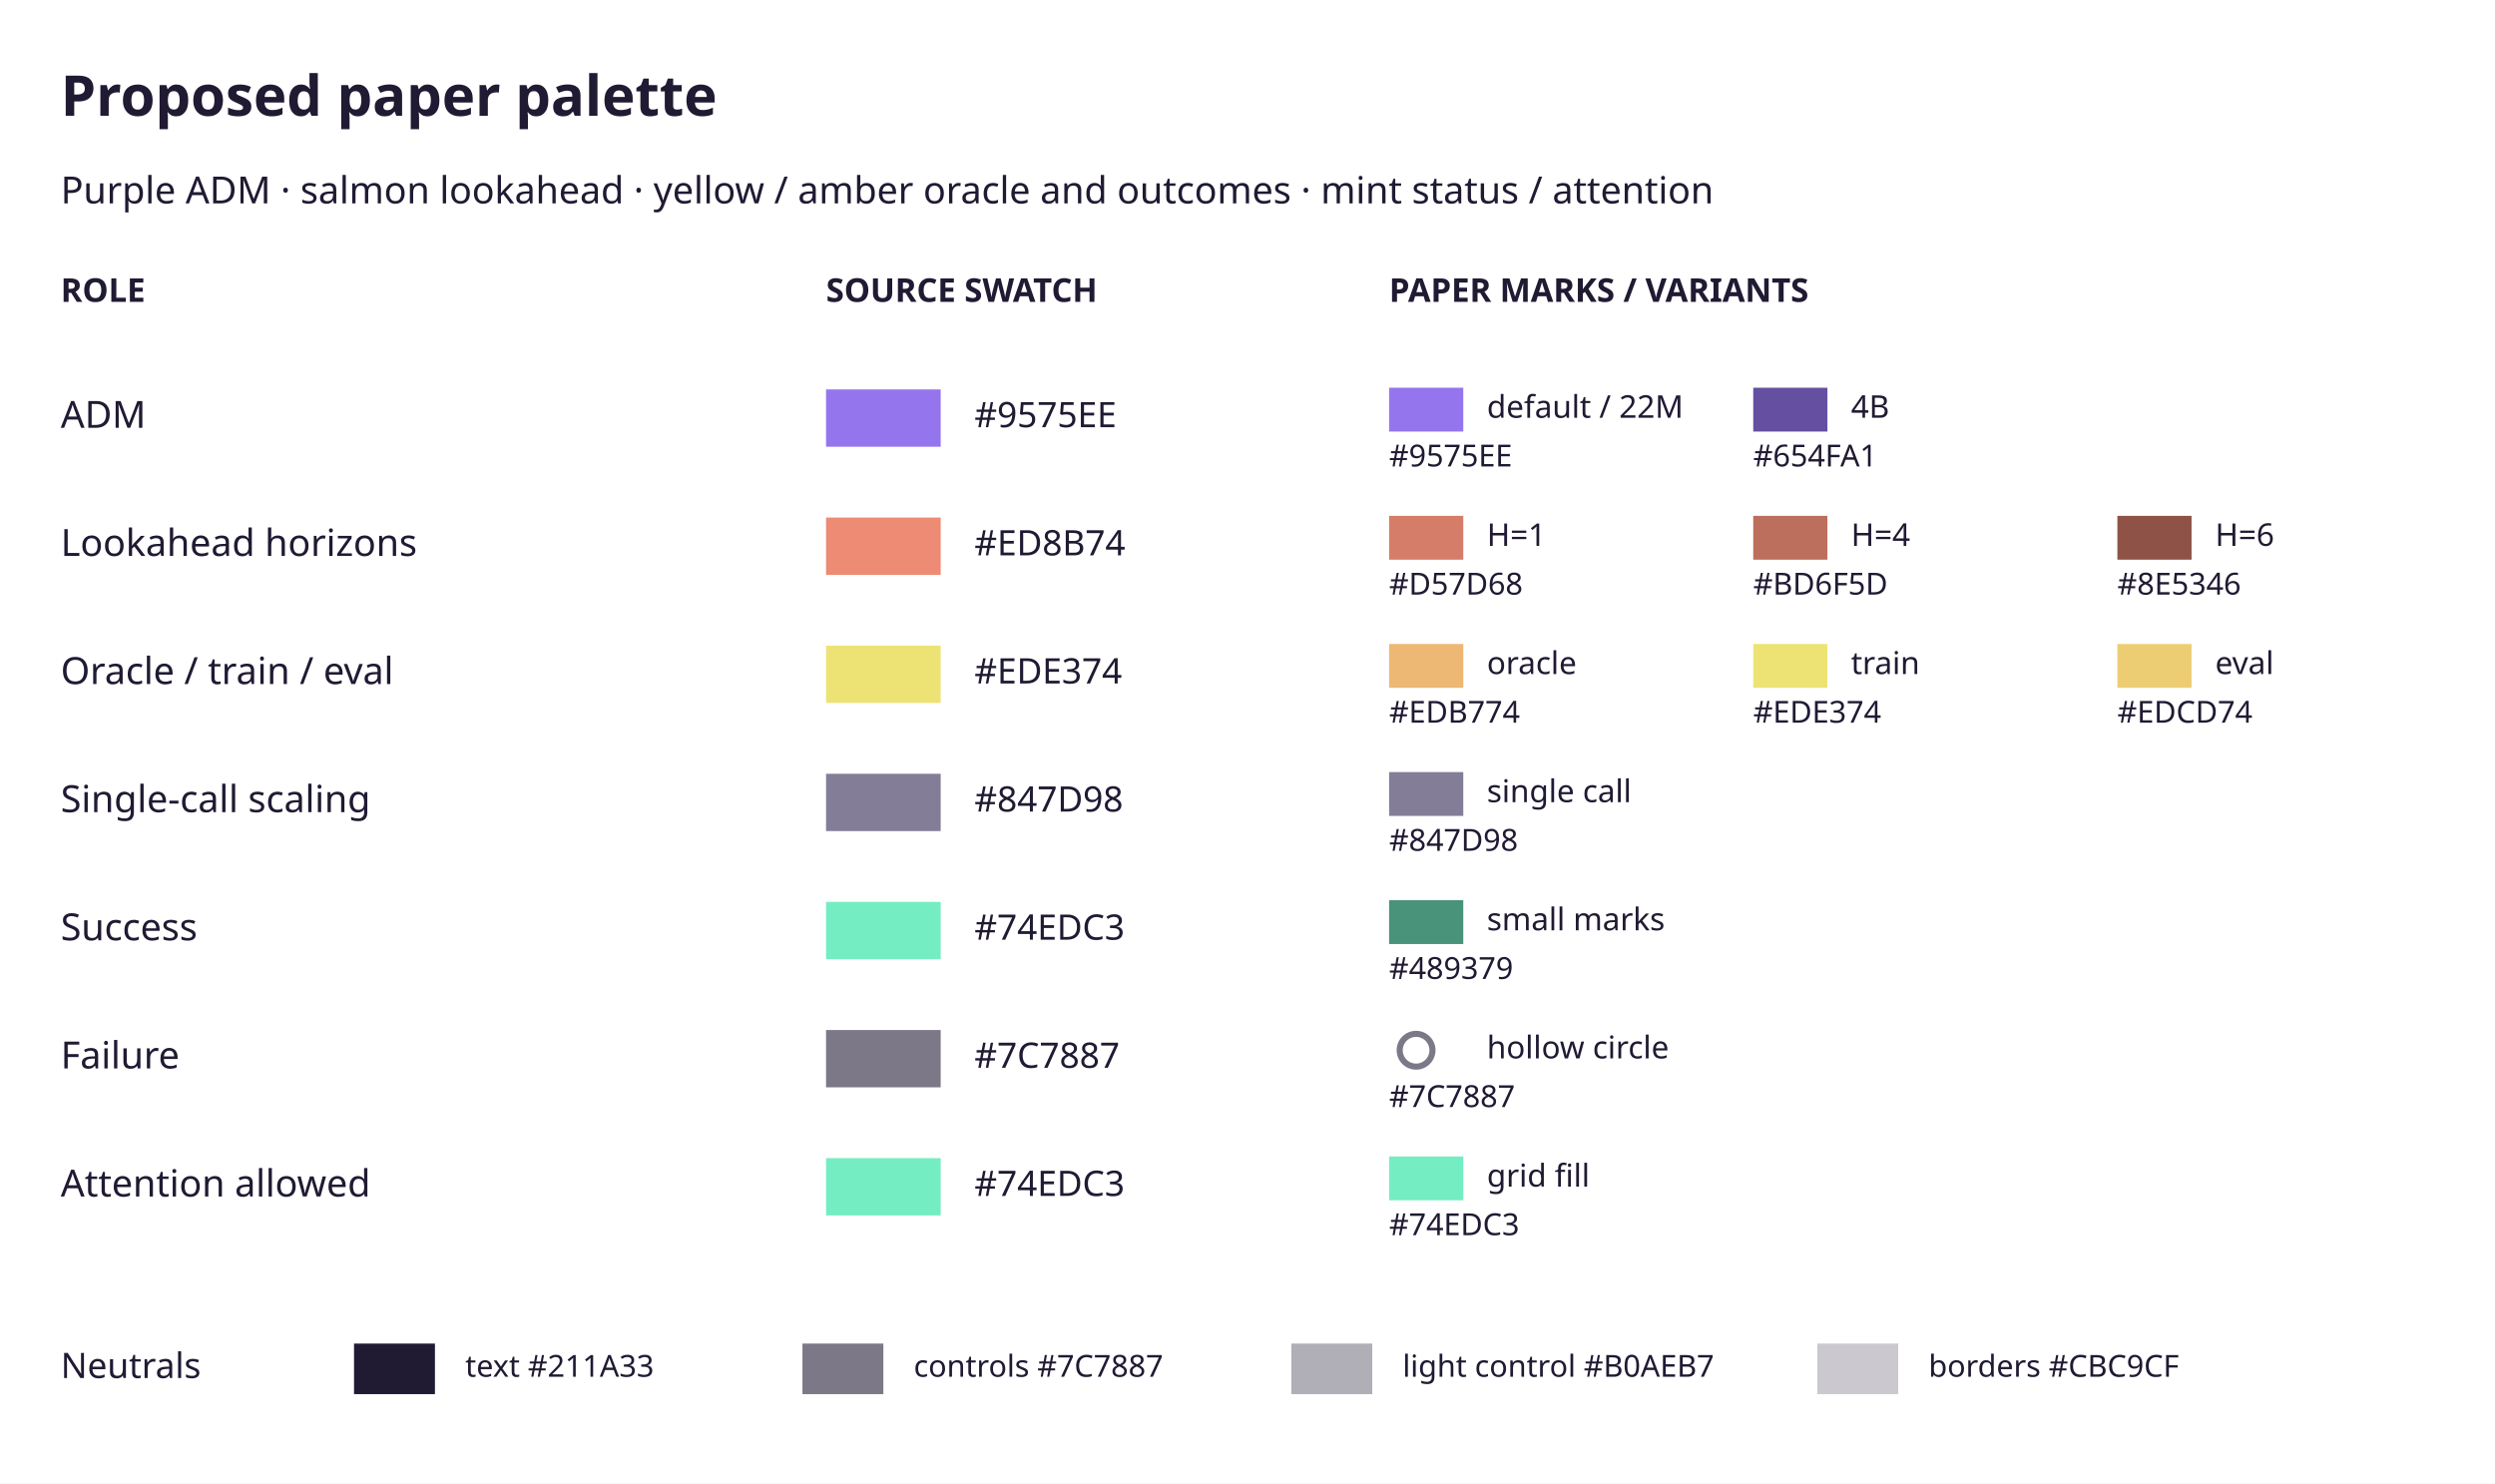
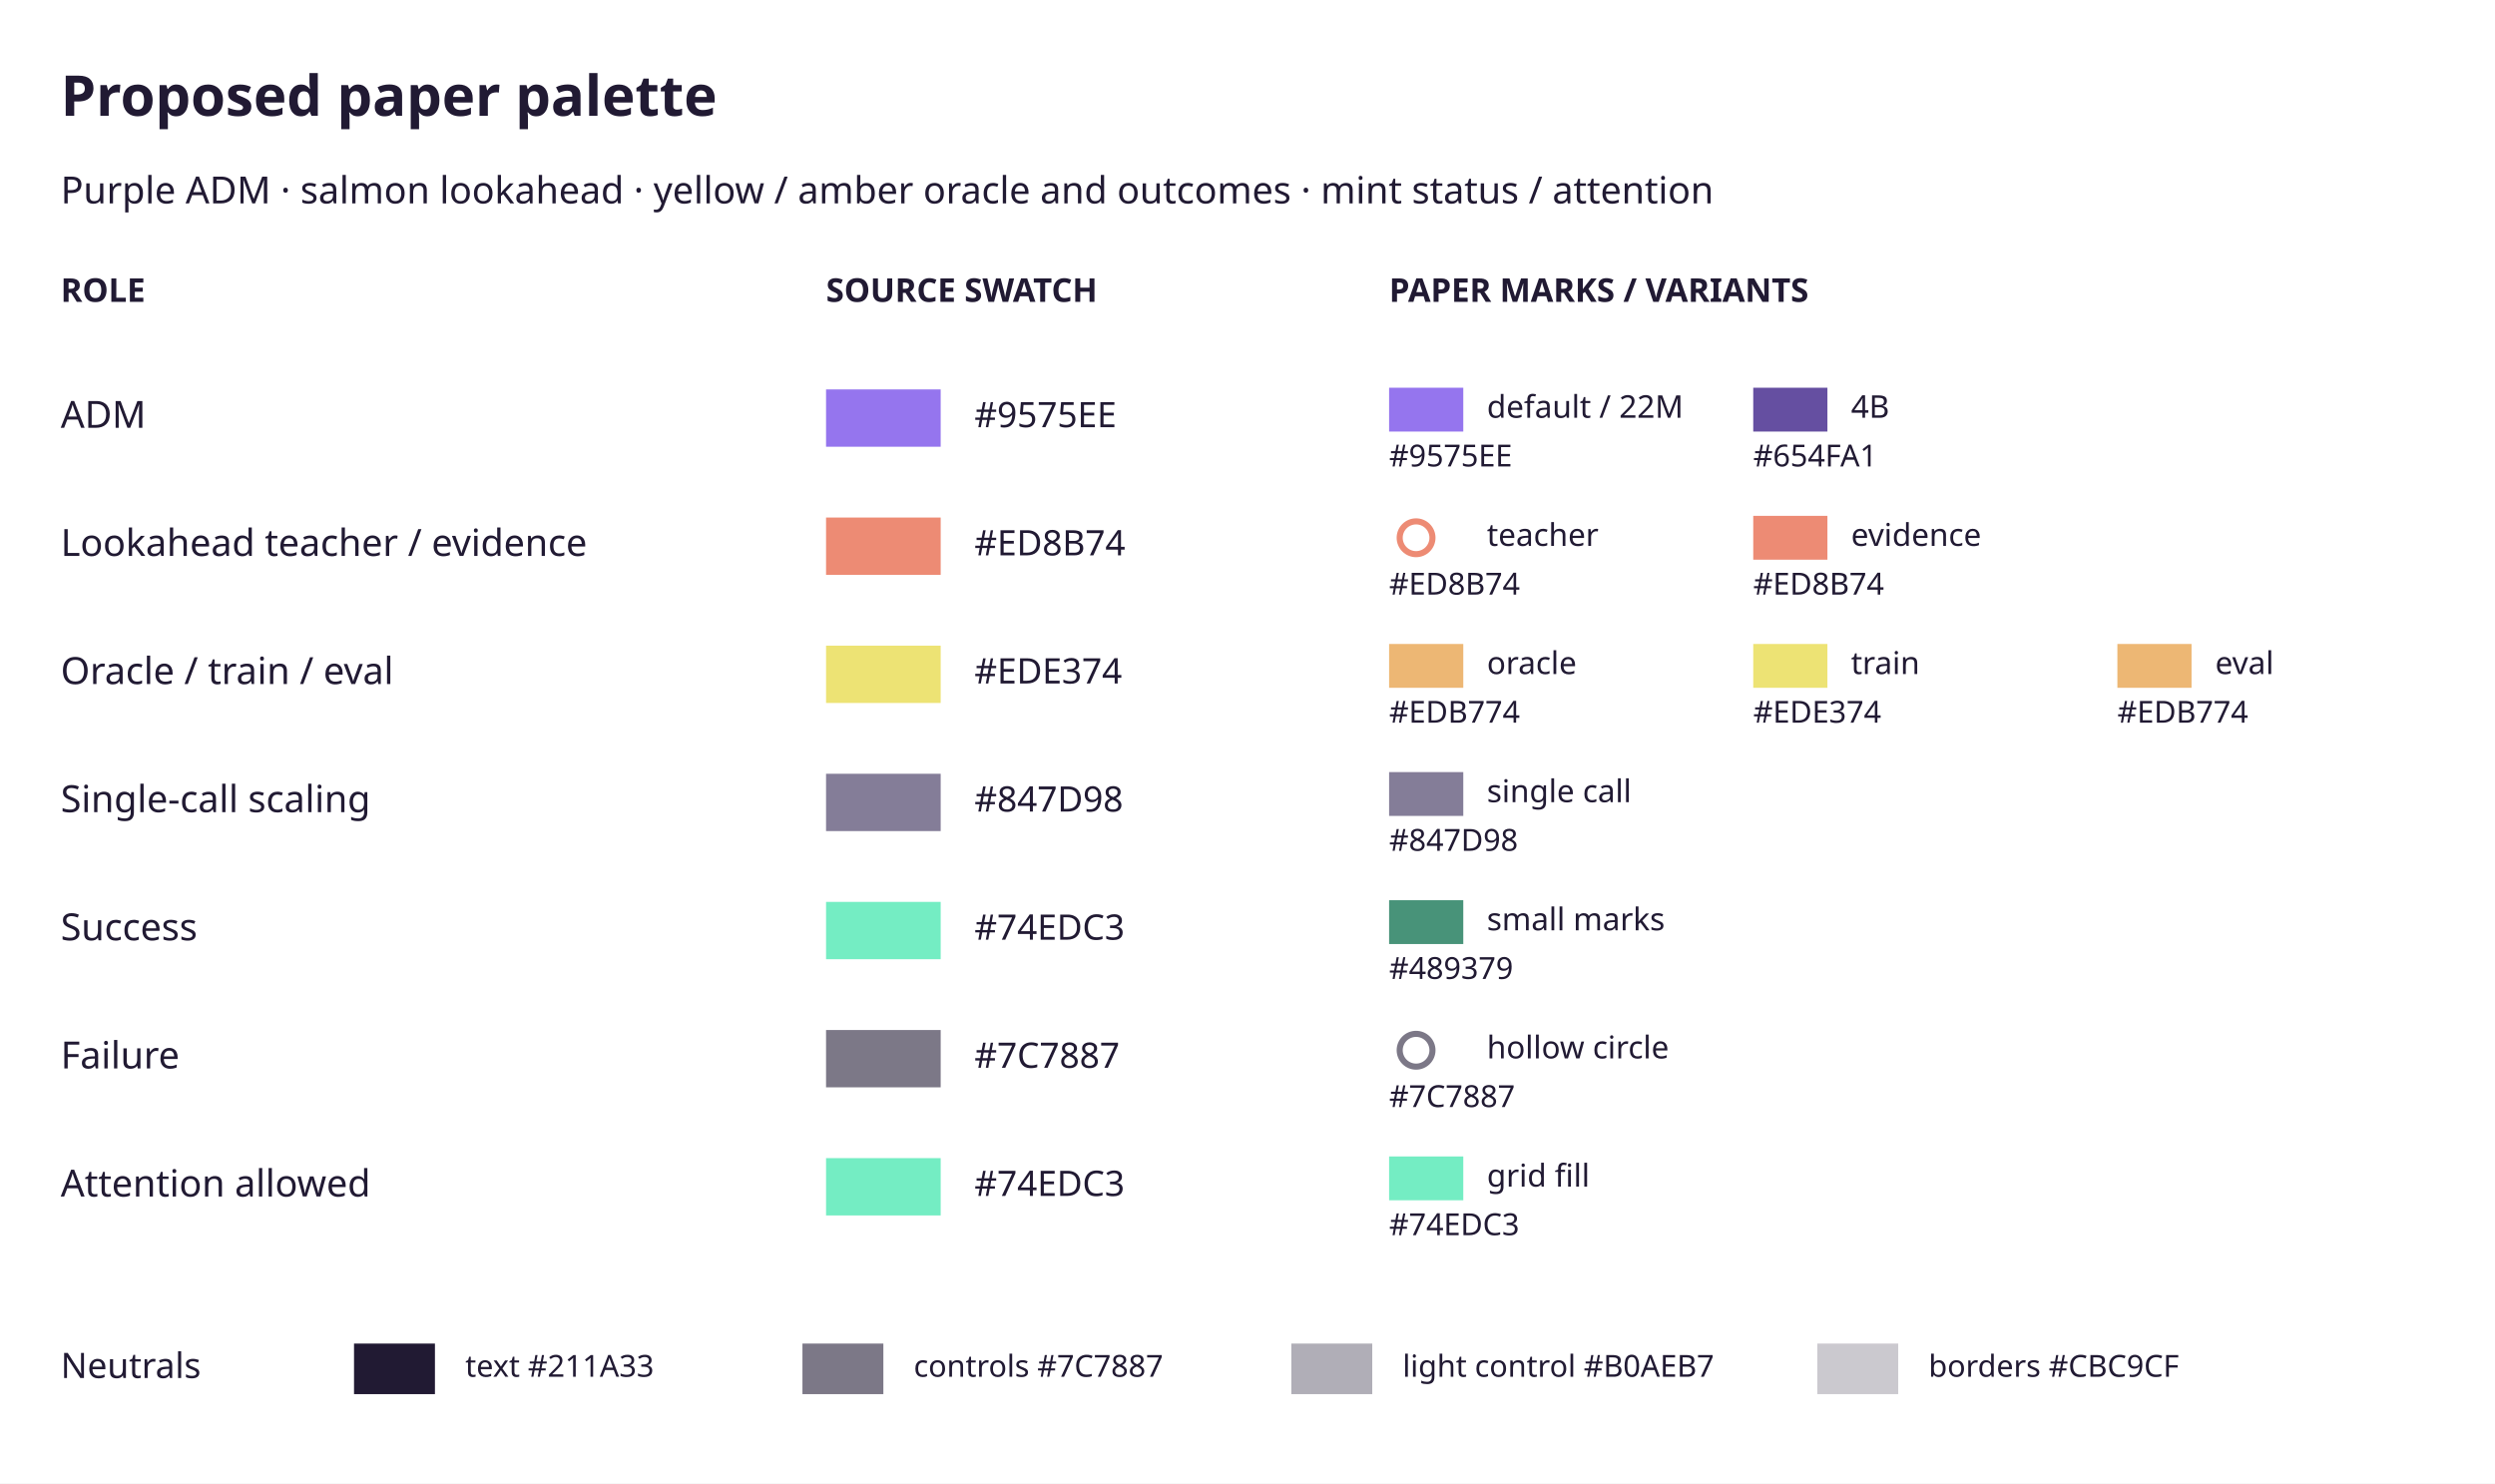
<svg xmlns="http://www.w3.org/2000/svg" xmlns:xlink="http://www.w3.org/1999/xlink" width="532.8pt" height="316.8pt" viewBox="0 0 532.8 316.8" version="1.1">
  <defs>
    <style type="text/css">*{stroke-linejoin: round; stroke-linecap: butt}</style>
  </defs>
  <g id="figure_1">
    <g id="patch_1">
      <path d="M 0 316.8 L 532.8 316.8 L 532.8 0 L 0 0 z " style="fill: #ffffff" />
    </g>
    <g id="axes_1">
      <g id="patch_2">
-         <path d="M 176.4 95.4 L 200.88 95.4 L 200.88 83.16 L 176.4 83.16 z " clip-path="url(#pdc0290ffe0)" style="fill: #9575ee" />
+         <path d="M 176.4 95.4 L 200.88 95.4 L 200.88 83.16 L 176.4 83.16 z " clip-path="url(#pc99f58812c)" style="fill: #9575ee" />
      </g>
      <g id="patch_3">
-         <path d="M 296.64 92.16 L 312.48 92.16 L 312.48 82.8 L 296.64 82.8 z " clip-path="url(#pdc0290ffe0)" style="fill: #9575ee" />
+         <path d="M 296.64 92.16 L 312.48 92.16 L 312.48 82.8 L 296.64 82.8 z " clip-path="url(#pc99f58812c)" style="fill: #9575ee" />
      </g>
      <g id="patch_4">
-         <path d="M 374.4 92.16 L 390.24 92.16 L 390.24 82.8 L 374.4 82.8 z " clip-path="url(#pdc0290ffe0)" style="fill: #654fa1" />
+         <path d="M 374.4 92.16 L 390.24 92.16 L 390.24 82.8 L 374.4 82.8 z " clip-path="url(#pc99f58812c)" style="fill: #654fa1" />
      </g>
      <g id="patch_5">
-         <path d="M 176.4 122.76 L 200.88 122.76 L 200.88 110.52 L 176.4 110.52 z " clip-path="url(#pdc0290ffe0)" style="fill: #ed8b74" />
+         <path d="M 176.4 122.76 L 200.88 122.76 L 200.88 110.52 L 176.4 110.52 z " clip-path="url(#pc99f58812c)" style="fill: #ed8b74" />
      </g>
      <g id="patch_6">
-         <path d="M 296.64 119.52 L 312.48 119.52 L 312.48 110.16 L 296.64 110.16 z " clip-path="url(#pdc0290ffe0)" style="fill: #d57d68" />
+         <path d="M 374.4 119.52 L 390.24 119.52 L 390.24 110.16 L 374.4 110.16 z " clip-path="url(#pc99f58812c)" style="fill: #ed8b74" />
      </g>
      <g id="patch_7">
-         <path d="M 374.4 119.52 L 390.24 119.52 L 390.24 110.16 L 374.4 110.16 z " clip-path="url(#pdc0290ffe0)" style="fill: #bd6f5d" />
+         <path d="M 176.4 150.12 L 200.88 150.12 L 200.88 137.88 L 176.4 137.88 z " clip-path="url(#pc99f58812c)" style="fill: #ede374" />
      </g>
      <g id="patch_8">
-         <path d="M 452.16 119.52 L 468 119.52 L 468 110.16 L 452.16 110.16 z " clip-path="url(#pdc0290ffe0)" style="fill: #8e5346" />
+         <path d="M 296.64 146.88 L 312.48 146.88 L 312.48 137.52 L 296.64 137.52 z " clip-path="url(#pc99f58812c)" style="fill: #edb774" />
      </g>
      <g id="patch_9">
-         <path d="M 176.4 150.12 L 200.88 150.12 L 200.88 137.88 L 176.4 137.88 z " clip-path="url(#pdc0290ffe0)" style="fill: #ede374" />
+         <path d="M 374.4 146.88 L 390.24 146.88 L 390.24 137.52 L 374.4 137.52 z " clip-path="url(#pc99f58812c)" style="fill: #ede374" />
      </g>
      <g id="patch_10">
-         <path d="M 296.64 146.88 L 312.48 146.88 L 312.48 137.52 L 296.64 137.52 z " clip-path="url(#pdc0290ffe0)" style="fill: #edb774" />
+         <path d="M 452.16 146.88 L 468 146.88 L 468 137.52 L 452.16 137.52 z " clip-path="url(#pc99f58812c)" style="fill: #edb774" />
      </g>
      <g id="patch_11">
-         <path d="M 374.4 146.88 L 390.24 146.88 L 390.24 137.52 L 374.4 137.52 z " clip-path="url(#pdc0290ffe0)" style="fill: #ede374" />
+         <path d="M 176.4 177.48 L 200.88 177.48 L 200.88 165.24 L 176.4 165.24 z " clip-path="url(#pc99f58812c)" style="fill: #847d98" />
      </g>
      <g id="patch_12">
-         <path d="M 452.16 146.88 L 468 146.88 L 468 137.52 L 452.16 137.52 z " clip-path="url(#pdc0290ffe0)" style="fill: #edcd74" />
+         <path d="M 296.64 174.24 L 312.48 174.24 L 312.48 164.88 L 296.64 164.88 z " clip-path="url(#pc99f58812c)" style="fill: #847d98" />
      </g>
      <g id="patch_13">
-         <path d="M 176.4 177.48 L 200.88 177.48 L 200.88 165.24 L 176.4 165.24 z " clip-path="url(#pdc0290ffe0)" style="fill: #847d98" />
+         <path d="M 176.4 204.84 L 200.88 204.84 L 200.88 192.6 L 176.4 192.6 z " clip-path="url(#pc99f58812c)" style="fill: #74edc3" />
      </g>
      <g id="patch_14">
-         <path d="M 296.64 174.24 L 312.48 174.24 L 312.48 164.88 L 296.64 164.88 z " clip-path="url(#pdc0290ffe0)" style="fill: #847d98" />
+         <path d="M 296.64 201.6 L 312.48 201.6 L 312.48 192.24 L 296.64 192.24 z " clip-path="url(#pc99f58812c)" style="fill: #489379" />
      </g>
      <g id="patch_15">
-         <path d="M 176.4 204.84 L 200.88 204.84 L 200.88 192.6 L 176.4 192.6 z " clip-path="url(#pdc0290ffe0)" style="fill: #74edc3" />
+         <path d="M 176.4 232.2 L 200.88 232.2 L 200.88 219.96 L 176.4 219.96 z " clip-path="url(#pc99f58812c)" style="fill: #7c7887" />
      </g>
      <g id="patch_16">
-         <path d="M 296.64 201.6 L 312.48 201.6 L 312.48 192.24 L 296.64 192.24 z " clip-path="url(#pdc0290ffe0)" style="fill: #489379" />
+         <path d="M 176.4 259.56 L 200.88 259.56 L 200.88 247.32 L 176.4 247.32 z " clip-path="url(#pc99f58812c)" style="fill: #74edc3" />
      </g>
      <g id="patch_17">
-         <path d="M 176.4 232.2 L 200.88 232.2 L 200.88 219.96 L 176.4 219.96 z " clip-path="url(#pdc0290ffe0)" style="fill: #7c7887" />
+         <path d="M 296.64 256.32 L 312.48 256.32 L 312.48 246.96 L 296.64 246.96 z " clip-path="url(#pc99f58812c)" style="fill: #74edc3" />
      </g>
      <g id="patch_18">
-         <path d="M 176.4 259.56 L 200.88 259.56 L 200.88 247.32 L 176.4 247.32 z " clip-path="url(#pdc0290ffe0)" style="fill: #74edc3" />
+         <path d="M 75.6 297.72 L 92.88 297.72 L 92.88 286.92 L 75.6 286.92 z " clip-path="url(#pc99f58812c)" style="fill: #211a33" />
      </g>
      <g id="patch_19">
-         <path d="M 296.64 256.32 L 312.48 256.32 L 312.48 246.96 L 296.64 246.96 z " clip-path="url(#pdc0290ffe0)" style="fill: #74edc3" />
+         <path d="M 171.36 297.72 L 188.64 297.72 L 188.64 286.92 L 171.36 286.92 z " clip-path="url(#pc99f58812c)" style="fill: #7c7887" />
      </g>
      <g id="patch_20">
-         <path d="M 75.6 297.72 L 92.88 297.72 L 92.88 286.92 L 75.6 286.92 z " clip-path="url(#pdc0290ffe0)" style="fill: #211a33" />
+         <path d="M 275.76 297.72 L 293.04 297.72 L 293.04 286.92 L 275.76 286.92 z " clip-path="url(#pc99f58812c)" style="fill: #b0aeb7" />
      </g>
      <g id="patch_21">
-         <path d="M 171.36 297.72 L 188.64 297.72 L 188.64 286.92 L 171.36 286.92 z " clip-path="url(#pdc0290ffe0)" style="fill: #7c7887" />
-       </g>
-       <g id="patch_22">
-         <path d="M 275.76 297.72 L 293.04 297.72 L 293.04 286.92 L 275.76 286.92 z " clip-path="url(#pdc0290ffe0)" style="fill: #b0aeb7" />
-       </g>
-       <g id="patch_23">
-         <path d="M 388.08 297.72 L 405.36 297.72 L 405.36 286.92 L 388.08 286.92 z " clip-path="url(#pdc0290ffe0)" style="fill: #cbc9cf" />
+         <path d="M 388.08 297.72 L 405.36 297.72 L 405.36 286.92 L 388.08 286.92 z " clip-path="url(#pc99f58812c)" style="fill: #cbc9cf" />
      </g>
      <g id="line2d_1">
        <defs>
-           <path id="md21a38de4a" d="M 0 3.5 C 0.928 3.5 1.819 3.131 2.475 2.475 C 3.131 1.819 3.5 0.928 3.5 0 C 3.5 -0.928 3.131 -1.819 2.475 -2.475 C 1.819 -3.131 0.928 -3.5 0 -3.5 C -0.928 -3.5 -1.819 -3.131 -2.475 -2.475 C -3.131 -1.819 -3.5 -0.928 -3.5 0 C -3.5 0.928 -3.131 1.819 -2.475 2.475 C -1.819 3.131 -0.928 3.5 0 3.5 z " style="stroke: #7c7887; stroke-width: 1.3" />
+           <path id="m09dff980b8" d="M 0 3.5 C 0.928 3.5 1.819 3.131 2.475 2.475 C 3.131 1.819 3.5 0.928 3.5 0 C 3.5 -0.928 3.131 -1.819 2.475 -2.475 C 1.819 -3.131 0.928 -3.5 0 -3.5 C -0.928 -3.5 -1.819 -3.131 -2.475 -2.475 C -3.131 -1.819 -3.5 -0.928 -3.5 0 C -3.5 0.928 -3.131 1.819 -2.475 2.475 C -1.819 3.131 -0.928 3.5 0 3.5 z " style="stroke: #ed8b74; stroke-width: 1.3" />
        </defs>
-         <g clip-path="url(#pdc0290ffe0)">
-           <use xlink:href="#md21a38de4a" x="302.4" y="224.28" style="fill: #ffffff; stroke: #7c7887; stroke-width: 1.3" />
+         <g clip-path="url(#pc99f58812c)">
+           <use xlink:href="#m09dff980b8" x="302.4" y="114.84" style="fill: #ffffff; stroke: #ed8b74; stroke-width: 1.3" />
+         </g>
+       </g>
+       <g id="line2d_2">
+         <defs>
+           <path id="m2f0c06547f" d="M 0 3.5 C 0.928 3.5 1.819 3.131 2.475 2.475 C 3.131 1.819 3.5 0.928 3.5 0 C 3.5 -0.928 3.131 -1.819 2.475 -2.475 C 1.819 -3.131 0.928 -3.5 0 -3.5 C -0.928 -3.5 -1.819 -3.131 -2.475 -2.475 C -3.131 -1.819 -3.5 -0.928 -3.5 0 C -3.5 0.928 -3.131 1.819 -2.475 2.475 C -1.819 3.131 -0.928 3.5 0 3.5 z " style="stroke: #7c7887; stroke-width: 1.3" />
+         </defs>
+         <g clip-path="url(#pc99f58812c)">
+           <use xlink:href="#m2f0c06547f" x="302.4" y="224.28" style="fill: #ffffff; stroke: #7c7887; stroke-width: 1.3" />
        </g>
      </g>
      <g id="text_1">
        <text style="fill: #211a33; font: 600 12px 'Albert Sans'; text-anchor: start" x="12.96" y="24.72" transform="rotate(-0 12.96 24.72)">Proposed paper palette</text>
      </g>
      <g id="text_2">
        <text style="fill: #211a33; font: 8px 'Albert Sans'; text-anchor: start" x="12.96" y="43.44" transform="rotate(-0 12.96 43.44)">Purple ADM · salmon lookahead · yellow / amber oracle and outcomes · mint status / attention</text>
      </g>
      <g id="text_3">
        <text style="fill: #211a33; font: 600 7px 'Albert Sans'; text-anchor: start" x="12.96" y="64.46" transform="rotate(-0 12.96 64.46)">ROLE</text>
      </g>
      <g id="text_4">
        <text style="fill: #211a33; font: 600 7px 'Albert Sans'; text-anchor: start" x="176.4" y="64.46" transform="rotate(-0 176.4 64.46)">SOURCE SWATCH</text>
      </g>
      <g id="text_5">
        <text style="fill: #211a33; font: 600 7px 'Albert Sans'; text-anchor: start" x="296.64" y="64.46" transform="rotate(-0 296.64 64.46)">PAPER MARKS / VARIANTS</text>
      </g>
      <g id="text_6">
        <text style="fill: #211a33; font: 8px 'Albert Sans'; text-anchor: start" x="12.96" y="91.36" transform="rotate(-0 12.96 91.36)">ADM</text>
      </g>
      <g id="text_7">
        <text style="fill: #211a33; font: 7.5px 'Albert Sans'; text-anchor: start" x="208.08" y="91.23" transform="rotate(-0 208.08 91.23)">#9575EE</text>
      </g>
      <g id="text_8">
        <text style="fill: #211a33; font: 6.7px 'Albert Sans'; text-anchor: start" x="317.52" y="89.222" transform="rotate(-0 317.52 89.222)">default / 22M</text>
      </g>
      <g id="text_9">
        <text style="fill: #211a33; font: 6.5px 'Albert Sans'; text-anchor: start" x="296.64" y="99.61" transform="rotate(-0 296.64 99.61)">#9575EE</text>
      </g>
      <g id="text_10">
        <text style="fill: #211a33; font: 6.7px 'Albert Sans'; text-anchor: start" x="395.28" y="89.222" transform="rotate(-0 395.28 89.222)">4B</text>
      </g>
      <g id="text_11">
        <text style="fill: #211a33; font: 6.5px 'Albert Sans'; text-anchor: start" x="374.4" y="99.61" transform="rotate(-0 374.4 99.61)">#654FA1</text>
      </g>
      <g id="text_12">
-         <text style="fill: #211a33; font: 8px 'Albert Sans'; text-anchor: start" x="12.96" y="118.72" transform="rotate(-0 12.96 118.72)">Lookahead horizons</text>
+         <text style="fill: #211a33; font: 8px 'Albert Sans'; text-anchor: start" x="12.96" y="118.72" transform="rotate(-0 12.96 118.72)">Lookahead teacher / evidence</text>
      </g>
      <g id="text_13">
        <text style="fill: #211a33; font: 7.5px 'Albert Sans'; text-anchor: start" x="208.08" y="118.59" transform="rotate(-0 208.08 118.59)">#ED8B74</text>
      </g>
      <g id="text_14">
-         <text style="fill: #211a33; font: 6.7px 'Albert Sans'; text-anchor: start" x="317.52" y="116.582" transform="rotate(-0 317.52 116.582)">H=1</text>
+         <text style="fill: #211a33; font: 6.7px 'Albert Sans'; text-anchor: start" x="317.52" y="116.582" transform="rotate(-0 317.52 116.582)">teacher</text>
      </g>
      <g id="text_15">
-         <text style="fill: #211a33; font: 6.5px 'Albert Sans'; text-anchor: start" x="296.64" y="126.97" transform="rotate(-0 296.64 126.97)">#D57D68</text>
+         <text style="fill: #211a33; font: 6.5px 'Albert Sans'; text-anchor: start" x="296.64" y="126.97" transform="rotate(-0 296.64 126.97)">#ED8B74</text>
      </g>
      <g id="text_16">
-         <text style="fill: #211a33; font: 6.7px 'Albert Sans'; text-anchor: start" x="395.28" y="116.582" transform="rotate(-0 395.28 116.582)">H=4</text>
+         <text style="fill: #211a33; font: 6.7px 'Albert Sans'; text-anchor: start" x="395.28" y="116.582" transform="rotate(-0 395.28 116.582)">evidence</text>
      </g>
      <g id="text_17">
-         <text style="fill: #211a33; font: 6.5px 'Albert Sans'; text-anchor: start" x="374.4" y="126.97" transform="rotate(-0 374.4 126.97)">#BD6F5D</text>
+         <text style="fill: #211a33; font: 6.5px 'Albert Sans'; text-anchor: start" x="374.4" y="126.97" transform="rotate(-0 374.4 126.97)">#ED8B74</text>
      </g>
      <g id="text_18">
-         <text style="fill: #211a33; font: 6.7px 'Albert Sans'; text-anchor: start" x="473.04" y="116.582" transform="rotate(-0 473.04 116.582)">H=6</text>
+         <text style="fill: #211a33; font: 8px 'Albert Sans'; text-anchor: start" x="12.96" y="146.08" transform="rotate(-0 12.96 146.08)">Oracle / train / eval</text>
      </g>
      <g id="text_19">
-         <text style="fill: #211a33; font: 6.5px 'Albert Sans'; text-anchor: start" x="452.16" y="126.97" transform="rotate(-0 452.16 126.97)">#8E5346</text>
+         <text style="fill: #211a33; font: 7.5px 'Albert Sans'; text-anchor: start" x="208.08" y="145.95" transform="rotate(-0 208.08 145.95)">#EDE374</text>
      </g>
      <g id="text_20">
-         <text style="fill: #211a33; font: 8px 'Albert Sans'; text-anchor: start" x="12.96" y="146.08" transform="rotate(-0 12.96 146.08)">Oracle / train / eval</text>
+         <text style="fill: #211a33; font: 6.7px 'Albert Sans'; text-anchor: start" x="317.52" y="143.942" transform="rotate(-0 317.52 143.942)">oracle</text>
      </g>
      <g id="text_21">
-         <text style="fill: #211a33; font: 7.5px 'Albert Sans'; text-anchor: start" x="208.08" y="145.95" transform="rotate(-0 208.08 145.95)">#EDE374</text>
+         <text style="fill: #211a33; font: 6.5px 'Albert Sans'; text-anchor: start" x="296.64" y="154.33" transform="rotate(-0 296.64 154.33)">#EDB774</text>
      </g>
      <g id="text_22">
-         <text style="fill: #211a33; font: 6.7px 'Albert Sans'; text-anchor: start" x="317.52" y="143.942" transform="rotate(-0 317.52 143.942)">oracle</text>
+         <text style="fill: #211a33; font: 6.7px 'Albert Sans'; text-anchor: start" x="395.28" y="143.942" transform="rotate(-0 395.28 143.942)">train</text>
      </g>
      <g id="text_23">
-         <text style="fill: #211a33; font: 6.5px 'Albert Sans'; text-anchor: start" x="296.64" y="154.33" transform="rotate(-0 296.64 154.33)">#EDB774</text>
+         <text style="fill: #211a33; font: 6.5px 'Albert Sans'; text-anchor: start" x="374.4" y="154.33" transform="rotate(-0 374.4 154.33)">#EDE374</text>
      </g>
      <g id="text_24">
-         <text style="fill: #211a33; font: 6.7px 'Albert Sans'; text-anchor: start" x="395.28" y="143.942" transform="rotate(-0 395.28 143.942)">train</text>
+         <text style="fill: #211a33; font: 6.7px 'Albert Sans'; text-anchor: start" x="473.04" y="143.942" transform="rotate(-0 473.04 143.942)">eval</text>
      </g>
      <g id="text_25">
-         <text style="fill: #211a33; font: 6.5px 'Albert Sans'; text-anchor: start" x="374.4" y="154.33" transform="rotate(-0 374.4 154.33)">#EDE374</text>
+         <text style="fill: #211a33; font: 6.5px 'Albert Sans'; text-anchor: start" x="452.16" y="154.33" transform="rotate(-0 452.16 154.33)">#EDB774</text>
      </g>
      <g id="text_26">
-         <text style="fill: #211a33; font: 6.7px 'Albert Sans'; text-anchor: start" x="473.04" y="143.942" transform="rotate(-0 473.04 143.942)">eval</text>
+         <text style="fill: #211a33; font: 8px 'Albert Sans'; text-anchor: start" x="12.96" y="173.44" transform="rotate(-0 12.96 173.44)">Single-call scaling</text>
      </g>
      <g id="text_27">
-         <text style="fill: #211a33; font: 6.5px 'Albert Sans'; text-anchor: start" x="452.16" y="154.33" transform="rotate(-0 452.16 154.33)">#EDCD74</text>
+         <text style="fill: #211a33; font: 7.5px 'Albert Sans'; text-anchor: start" x="208.08" y="173.31" transform="rotate(-0 208.08 173.31)">#847D98</text>
      </g>
      <g id="text_28">
-         <text style="fill: #211a33; font: 8px 'Albert Sans'; text-anchor: start" x="12.96" y="173.44" transform="rotate(-0 12.96 173.44)">Single-call scaling</text>
+         <text style="fill: #211a33; font: 6.7px 'Albert Sans'; text-anchor: start" x="317.52" y="171.302" transform="rotate(-0 317.52 171.302)">single call</text>
      </g>
      <g id="text_29">
-         <text style="fill: #211a33; font: 7.5px 'Albert Sans'; text-anchor: start" x="208.08" y="173.31" transform="rotate(-0 208.08 173.31)">#847D98</text>
+         <text style="fill: #211a33; font: 6.5px 'Albert Sans'; text-anchor: start" x="296.64" y="181.69" transform="rotate(-0 296.64 181.69)">#847D98</text>
      </g>
      <g id="text_30">
-         <text style="fill: #211a33; font: 6.7px 'Albert Sans'; text-anchor: start" x="317.52" y="171.302" transform="rotate(-0 317.52 171.302)">single call</text>
+         <text style="fill: #211a33; font: 8px 'Albert Sans'; text-anchor: start" x="12.96" y="200.8" transform="rotate(-0 12.96 200.8)">Success</text>
      </g>
      <g id="text_31">
-         <text style="fill: #211a33; font: 6.5px 'Albert Sans'; text-anchor: start" x="296.64" y="181.69" transform="rotate(-0 296.64 181.69)">#847D98</text>
+         <text style="fill: #211a33; font: 7.5px 'Albert Sans'; text-anchor: start" x="208.08" y="200.67" transform="rotate(-0 208.08 200.67)">#74EDC3</text>
      </g>
      <g id="text_32">
-         <text style="fill: #211a33; font: 8px 'Albert Sans'; text-anchor: start" x="12.96" y="200.8" transform="rotate(-0 12.96 200.8)">Success</text>
+         <text style="fill: #211a33; font: 6.7px 'Albert Sans'; text-anchor: start" x="317.52" y="198.662" transform="rotate(-0 317.52 198.662)">small marks</text>
      </g>
      <g id="text_33">
-         <text style="fill: #211a33; font: 7.5px 'Albert Sans'; text-anchor: start" x="208.08" y="200.67" transform="rotate(-0 208.08 200.67)">#74EDC3</text>
+         <text style="fill: #211a33; font: 6.5px 'Albert Sans'; text-anchor: start" x="296.64" y="209.05" transform="rotate(-0 296.64 209.05)">#489379</text>
      </g>
      <g id="text_34">
-         <text style="fill: #211a33; font: 6.7px 'Albert Sans'; text-anchor: start" x="317.52" y="198.662" transform="rotate(-0 317.52 198.662)">small marks</text>
+         <text style="fill: #211a33; font: 8px 'Albert Sans'; text-anchor: start" x="12.96" y="228.16" transform="rotate(-0 12.96 228.16)">Failure</text>
      </g>
      <g id="text_35">
-         <text style="fill: #211a33; font: 6.5px 'Albert Sans'; text-anchor: start" x="296.64" y="209.05" transform="rotate(-0 296.64 209.05)">#489379</text>
+         <text style="fill: #211a33; font: 7.5px 'Albert Sans'; text-anchor: start" x="208.08" y="228.03" transform="rotate(-0 208.08 228.03)">#7C7887</text>
      </g>
      <g id="text_36">
-         <text style="fill: #211a33; font: 8px 'Albert Sans'; text-anchor: start" x="12.96" y="228.16" transform="rotate(-0 12.96 228.16)">Failure</text>
+         <text style="fill: #211a33; font: 6.7px 'Albert Sans'; text-anchor: start" x="317.52" y="226.022" transform="rotate(-0 317.52 226.022)">hollow circle</text>
      </g>
      <g id="text_37">
-         <text style="fill: #211a33; font: 7.5px 'Albert Sans'; text-anchor: start" x="208.08" y="228.03" transform="rotate(-0 208.08 228.03)">#7C7887</text>
+         <text style="fill: #211a33; font: 6.5px 'Albert Sans'; text-anchor: start" x="296.64" y="236.41" transform="rotate(-0 296.64 236.41)">#7C7887</text>
      </g>
      <g id="text_38">
-         <text style="fill: #211a33; font: 6.7px 'Albert Sans'; text-anchor: start" x="317.52" y="226.022" transform="rotate(-0 317.52 226.022)">hollow circle</text>
+         <text style="fill: #211a33; font: 8px 'Albert Sans'; text-anchor: start" x="12.96" y="255.52" transform="rotate(-0 12.96 255.52)">Attention allowed</text>
      </g>
      <g id="text_39">
-         <text style="fill: #211a33; font: 6.5px 'Albert Sans'; text-anchor: start" x="296.64" y="236.41" transform="rotate(-0 296.64 236.41)">#7C7887</text>
+         <text style="fill: #211a33; font: 7.5px 'Albert Sans'; text-anchor: start" x="208.08" y="255.39" transform="rotate(-0 208.08 255.39)">#74EDC3</text>
      </g>
      <g id="text_40">
-         <text style="fill: #211a33; font: 8px 'Albert Sans'; text-anchor: start" x="12.96" y="255.52" transform="rotate(-0 12.96 255.52)">Attention allowed</text>
+         <text style="fill: #211a33; font: 6.7px 'Albert Sans'; text-anchor: start" x="317.52" y="253.399" transform="rotate(-0 317.52 253.3988)">grid fill</text>
      </g>
      <g id="text_41">
-         <text style="fill: #211a33; font: 7.5px 'Albert Sans'; text-anchor: start" x="208.08" y="255.39" transform="rotate(-0 208.08 255.39)">#74EDC3</text>
+         <text style="fill: #211a33; font: 6.5px 'Albert Sans'; text-anchor: start" x="296.64" y="263.77" transform="rotate(-0 296.64 263.77)">#74EDC3</text>
      </g>
      <g id="text_42">
-         <text style="fill: #211a33; font: 6.7px 'Albert Sans'; text-anchor: start" x="317.52" y="253.399" transform="rotate(-0 317.52 253.3988)">grid fill</text>
+         <text style="fill: #211a33; font: 7.5px 'Albert Sans'; text-anchor: start" x="12.96" y="294.27" transform="rotate(-0 12.96 294.27)">Neutrals</text>
      </g>
      <g id="text_43">
-         <text style="fill: #211a33; font: 6.5px 'Albert Sans'; text-anchor: start" x="296.64" y="263.77" transform="rotate(-0 296.64 263.77)">#74EDC3</text>
+         <text style="fill: #211a33; font: 6.5px 'Albert Sans'; text-anchor: start" x="99.36" y="294.01" transform="rotate(-0 99.36 294.01)">text  #211A33</text>
      </g>
      <g id="text_44">
-         <text style="fill: #211a33; font: 7.5px 'Albert Sans'; text-anchor: start" x="12.96" y="294.27" transform="rotate(-0 12.96 294.27)">Neutrals</text>
+         <text style="fill: #211a33; font: 6.5px 'Albert Sans'; text-anchor: start" x="195.12" y="294.01" transform="rotate(-0 195.12 294.01)">controls  #7C7887</text>
      </g>
      <g id="text_45">
-         <text style="fill: #211a33; font: 6.5px 'Albert Sans'; text-anchor: start" x="99.36" y="294.01" transform="rotate(-0 99.36 294.01)">text  #211A33</text>
+         <text style="fill: #211a33; font: 6.5px 'Albert Sans'; text-anchor: start" x="299.52" y="294.01" transform="rotate(-0 299.52 294.01)">light control  #B0AEB7</text>
      </g>
      <g id="text_46">
-         <text style="fill: #211a33; font: 6.5px 'Albert Sans'; text-anchor: start" x="195.12" y="294.01" transform="rotate(-0 195.12 294.01)">controls  #7C7887</text>
-       </g>
-       <g id="text_47">
-         <text style="fill: #211a33; font: 6.5px 'Albert Sans'; text-anchor: start" x="299.52" y="294.01" transform="rotate(-0 299.52 294.01)">light control  #B0AEB7</text>
-       </g>
-       <g id="text_48">
        <text style="fill: #211a33; font: 6.5px 'Albert Sans'; text-anchor: start" x="411.84" y="294.01" transform="rotate(-0 411.84 294.01)">borders  #CBC9CF</text>
      </g>
    </g>
  </g>
  <defs>
-     <clipPath id="pdc0290ffe0">
+     <clipPath id="pc99f58812c">
      <rect x="0" y="0" width="532.8" height="316.8" />
    </clipPath>
  </defs>
</svg>
